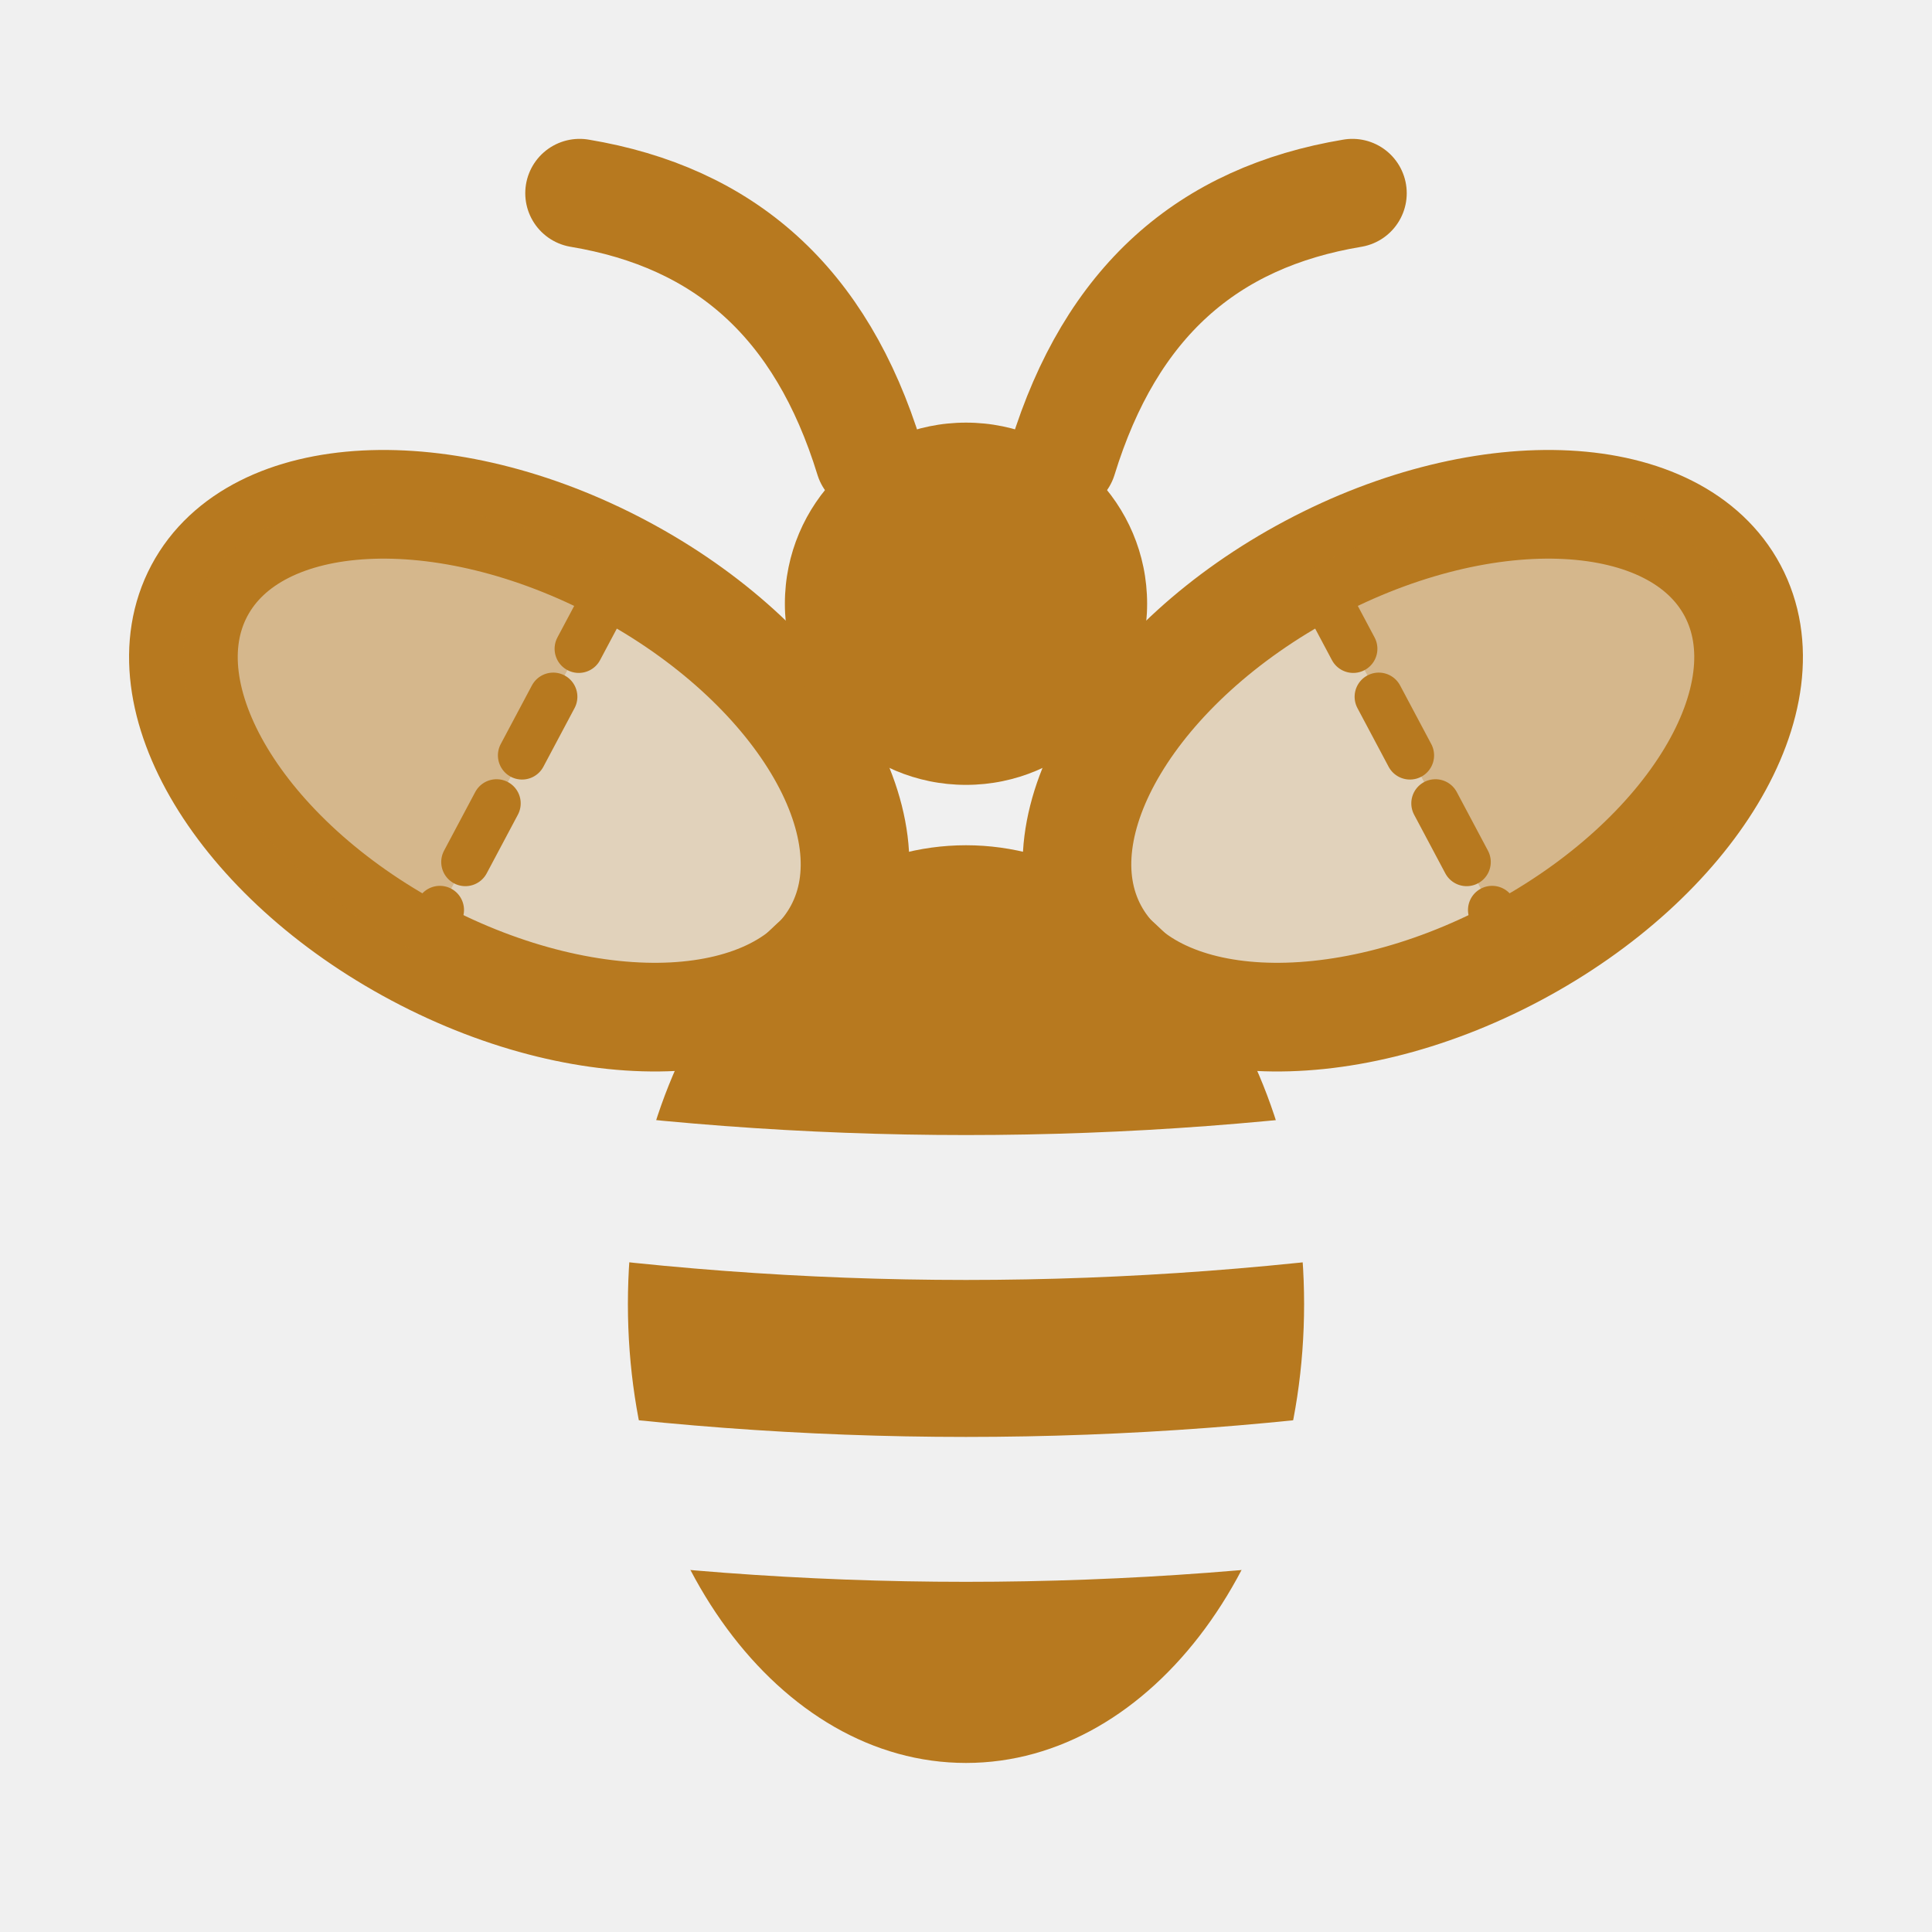
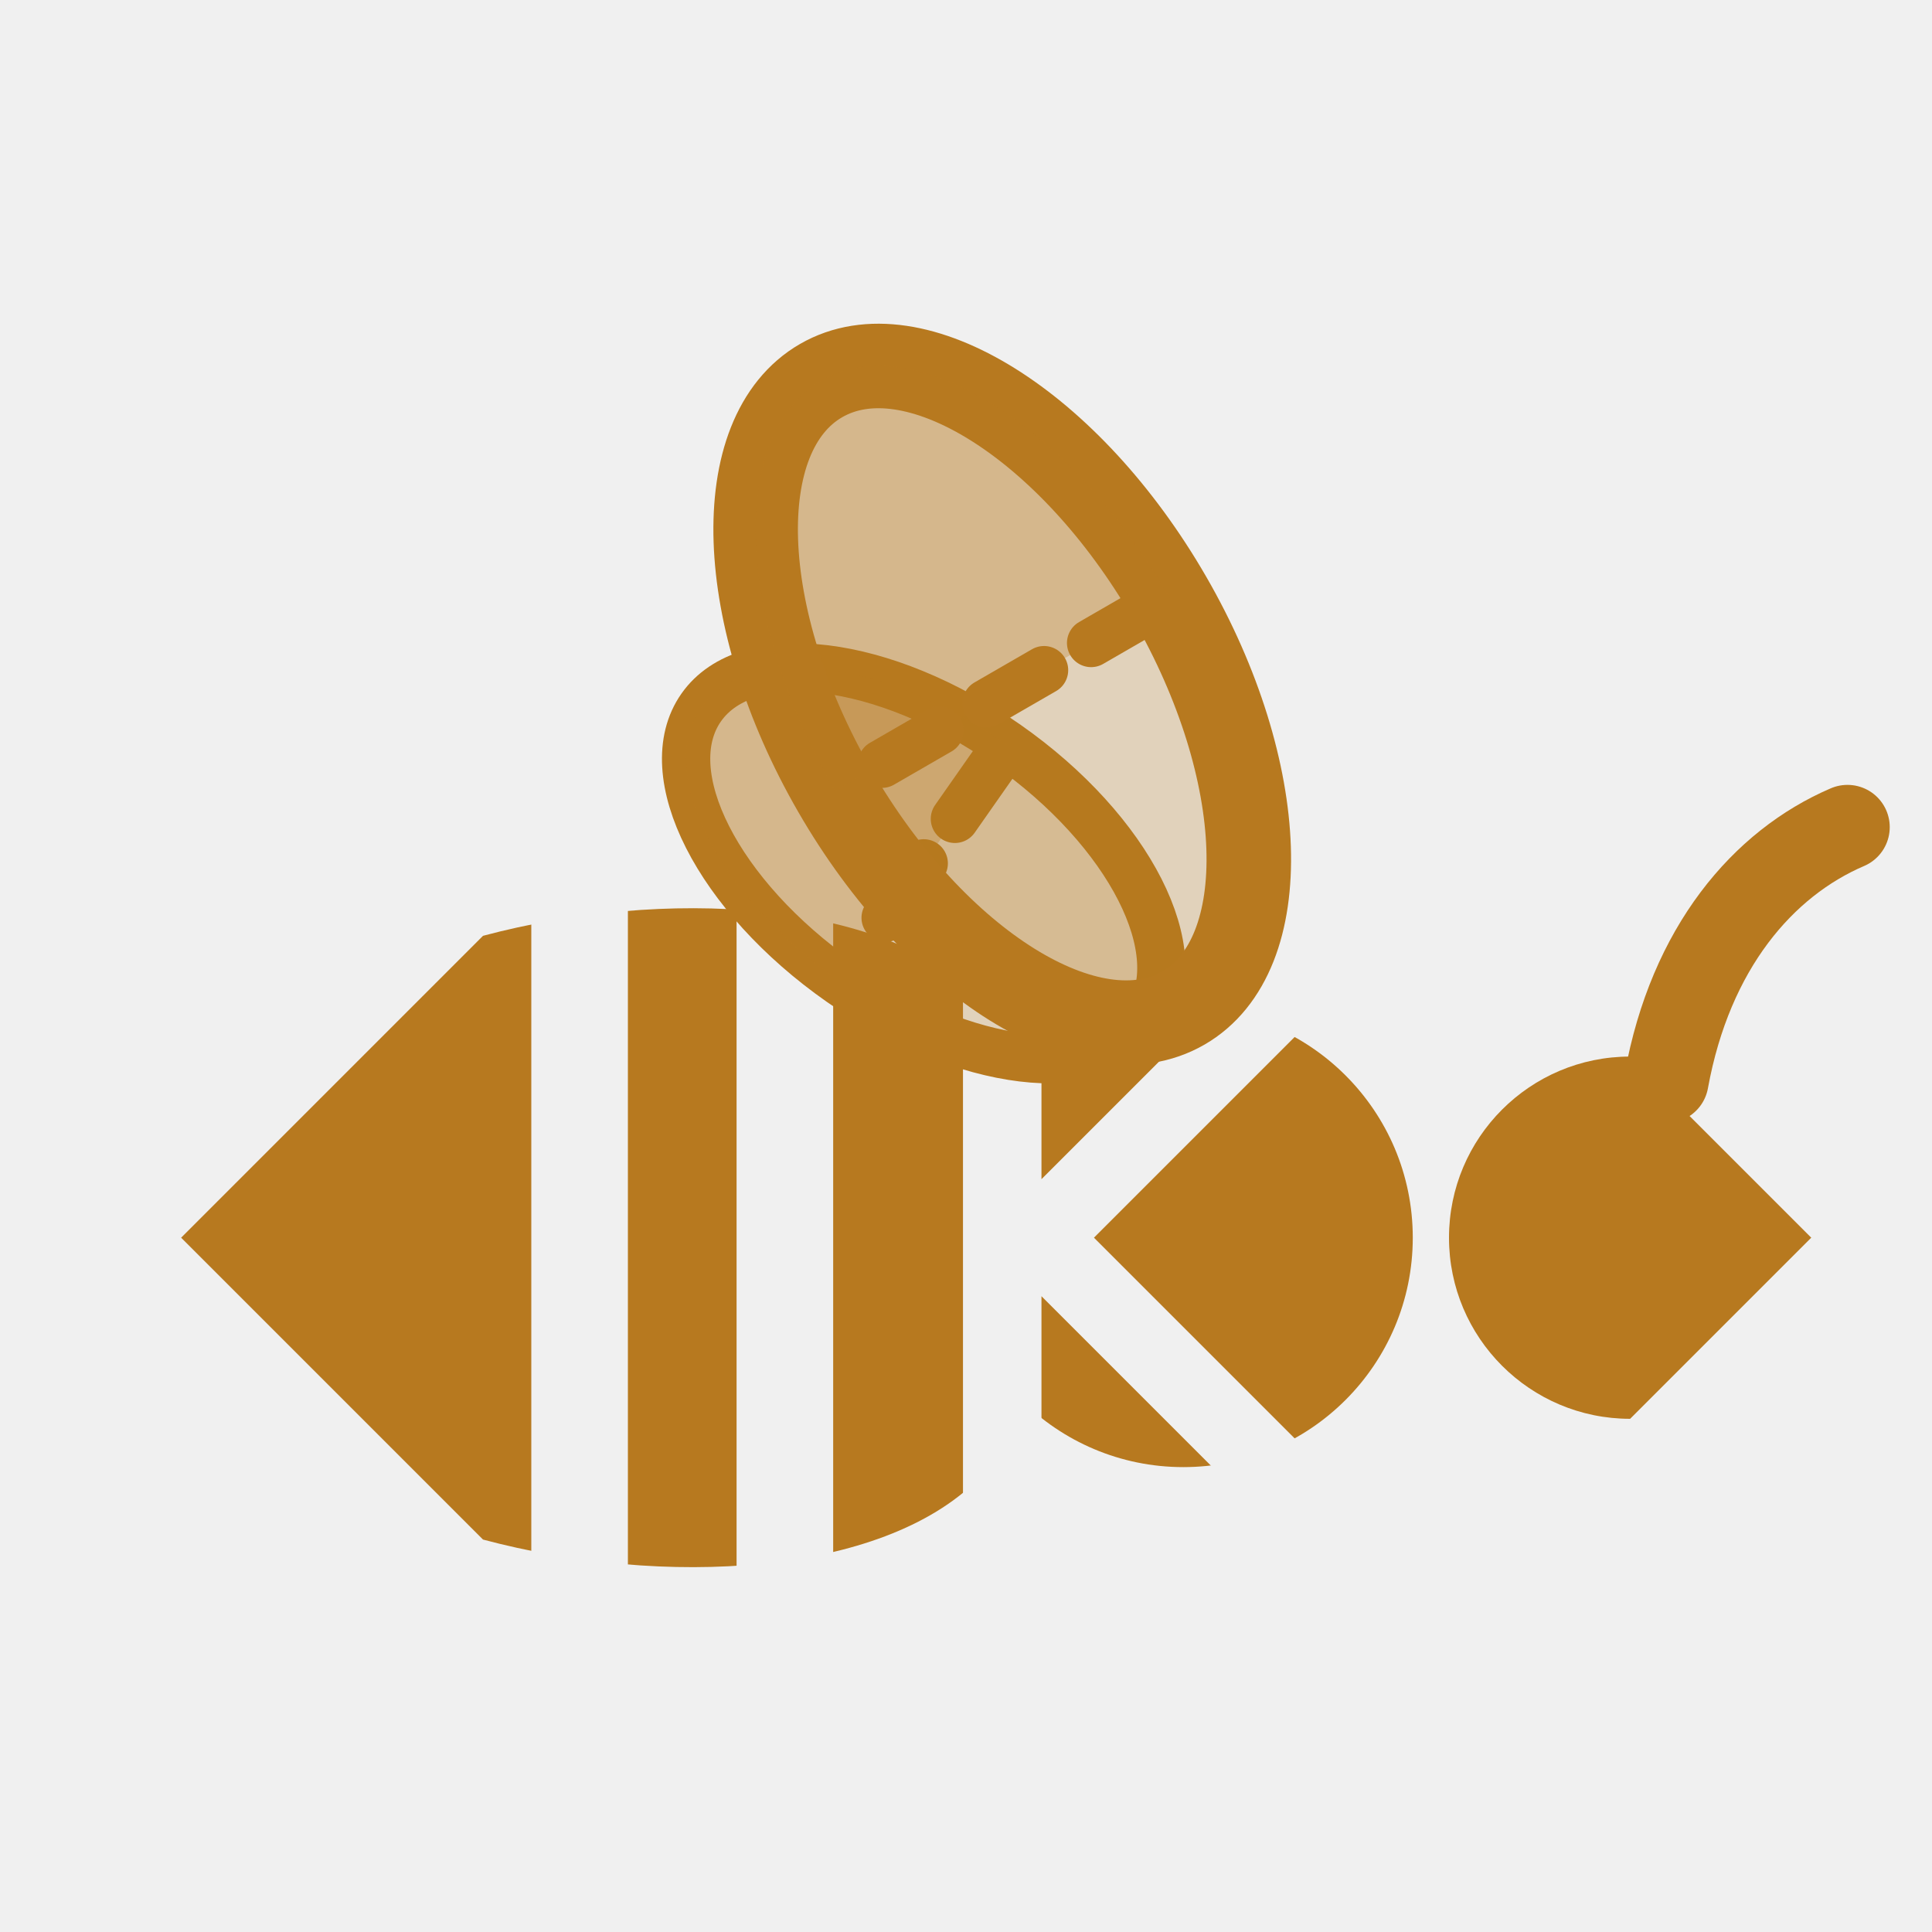
<svg xmlns="http://www.w3.org/2000/svg" viewBox="0 0 32 32">
  <style>
    .bee { color: #b7791f; }
    @media (prefers-color-scheme: dark) { .bee { color: #e0a64a; } }
  </style>
  <defs>
-     <mask id="stripes">
+     <mask id="cuts">
      <rect width="32" height="32" fill="#fff" />
-       <path d="M8 18.2Q16 19.4 24 18.2V20.6Q16 21.8 8 20.6ZM8 23.2Q16 24.4 24 23.2V25.6Q16 26.8 8 25.6Z" fill="#000" />
+       <path d="M8.8 0h1.6v32h-1.6zM12.2 0h1.6v32h-1.6z" fill="#000" />
+       <path d="M16.6 12V26M17.2 19L22.4 13.8M17.2 19L22.4 24.2" fill="none" stroke="#000" stroke-width="1.3" />
    </mask>
  </defs>
-   <g class="bee" fill="currentColor" stroke="currentColor" stroke-linecap="round" stroke-linejoin="round">
-     <path d="M14.4 7.6C13.6 5 12 3.6 9.6 3.2M17.6 7.6C18.4 5 20 3.6 22.4 3.2" fill="none" stroke-width="1.8" />
-     <g transform="translate(8.6 12.6) rotate(28)">
-       <ellipse rx="6" ry="3.6" fill-opacity="0.25" stroke-width="1.8" />
-       <path d="M0-3.6A6 3.6 0 0 0 0 3.6Z" fill-opacity="0.3" stroke="none" />
-       <path d="M0-3.2V3.2" fill="none" stroke-width="0.8" stroke-dasharray="1.1 0.9" />
+   <g class="bee" transform="translate(0 1.5)" fill="currentColor" stroke="currentColor" stroke-linecap="round" stroke-linejoin="round">
+     <g transform="translate(15.3 12.8) rotate(35)">
+       <ellipse rx="4.5" ry="2.4" fill-opacity="0.25" stroke-width="0.8" />
+       <path d="M0-2.4A4.5 2.4 0 0 0 0 2.4Z" fill-opacity="0.3" stroke="none" />
+       <path d="M0-2V2" fill="none" stroke-width="0.8" stroke-dasharray="1.1 0.9" />
    </g>
-     <g transform="translate(23.4 12.6) rotate(-28)">
-       <ellipse rx="6" ry="3.6" fill-opacity="0.25" stroke-width="1.8" />
-       <path d="M0-3.6A6 3.6 0 0 1 0 3.6Z" fill-opacity="0.3" stroke="none" />
-       <path d="M0-3.2V3.2" fill="none" stroke-width="0.8" stroke-dasharray="1.1 0.9" />
+     <g transform="translate(16.6 10) rotate(60)">
+       <ellipse rx="6" ry="3.2" fill-opacity="0.25" stroke-width="1.4" />
+       <path d="M0-3.2A6 3.2 0 0 0 0 3.2Z" fill-opacity="0.3" stroke="none" />
+       <path d="M0-2.8V2.8" fill="none" stroke-width="0.8" stroke-dasharray="1.1 0.9" />
    </g>
-     <circle cx="16" cy="10" r="3" stroke="none" />
-     <ellipse cx="16" cy="21.6" rx="5.6" ry="7.6" mask="url(#stripes)" stroke="none" />
+     <path d="M27.6 16.4C28 14.2 29.2 12.8 30.6 12.2" fill="none" stroke-width="1.4" />
+     <g mask="url(#cuts)" stroke="none">
+       <path d="M8 14C11 13.2 14.6 13.4 16.2 15C17.2 16.6 17.2 21.4 16.2 23C14.6 24.6 11 24.8 8 24L3 19Z" />
+       <circle cx="19.6" cy="19" r="3.8" />
+     </g>
+     <path d="M27 16L30 19L27 22A3 3 0 0 1 27 16Z" stroke="none" />
  </g>
</svg>
